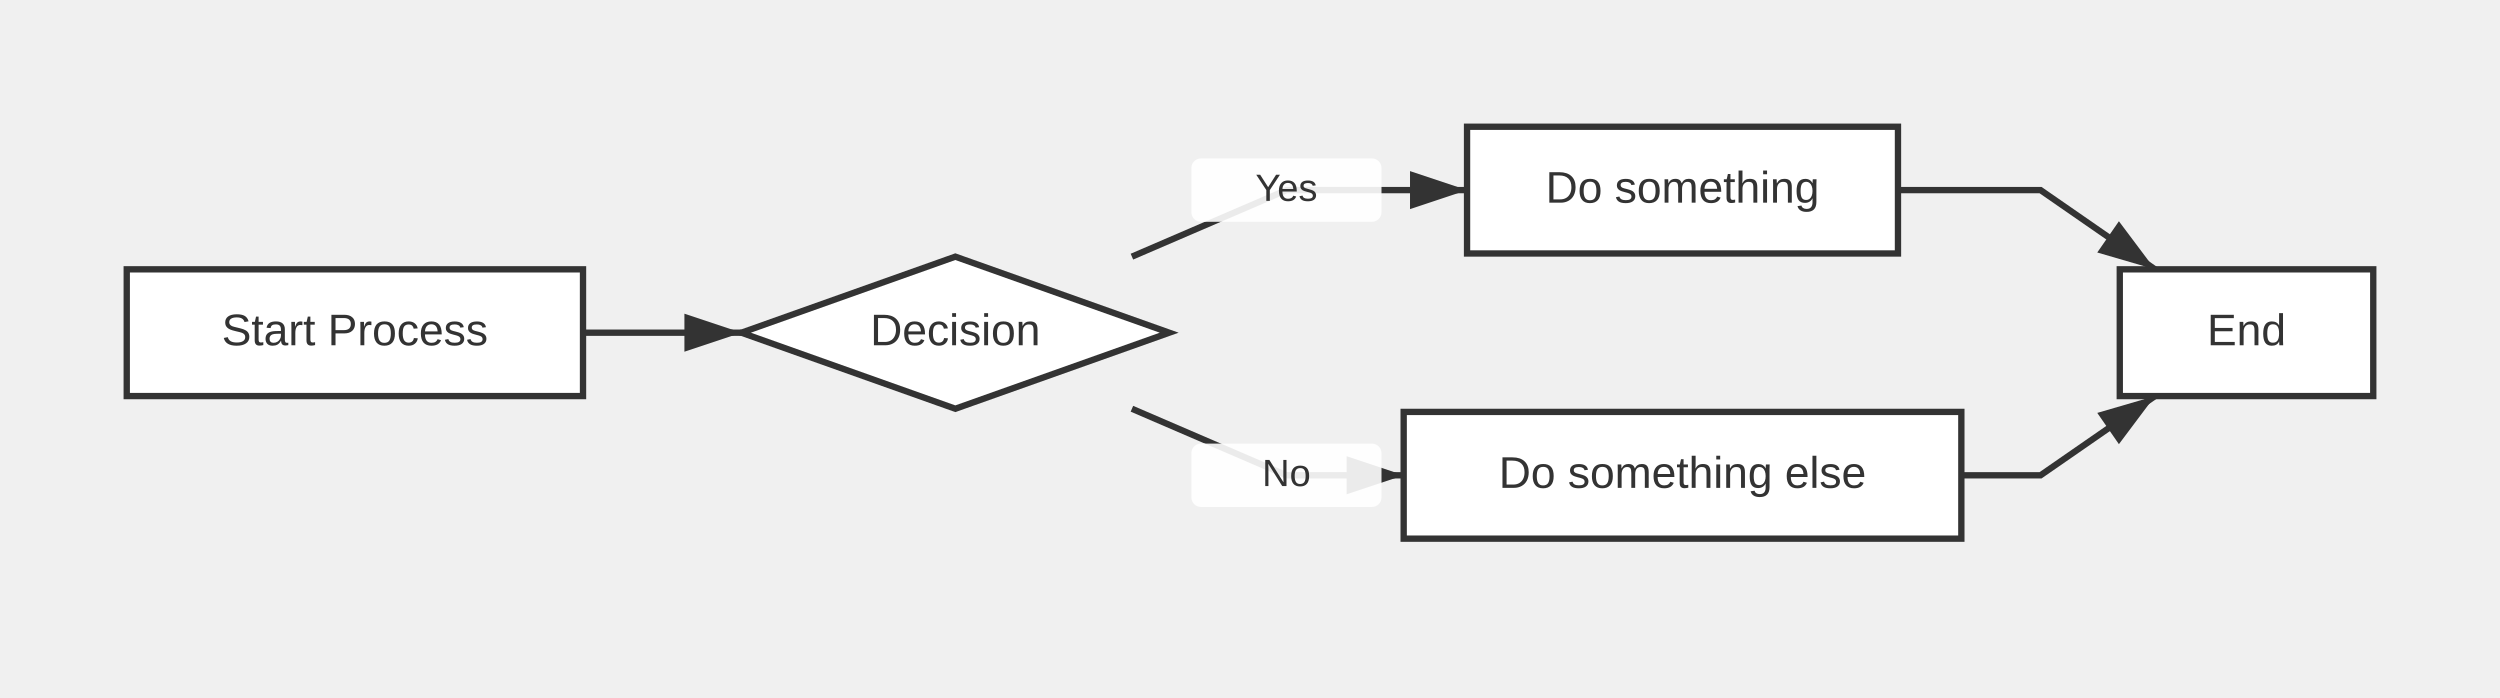
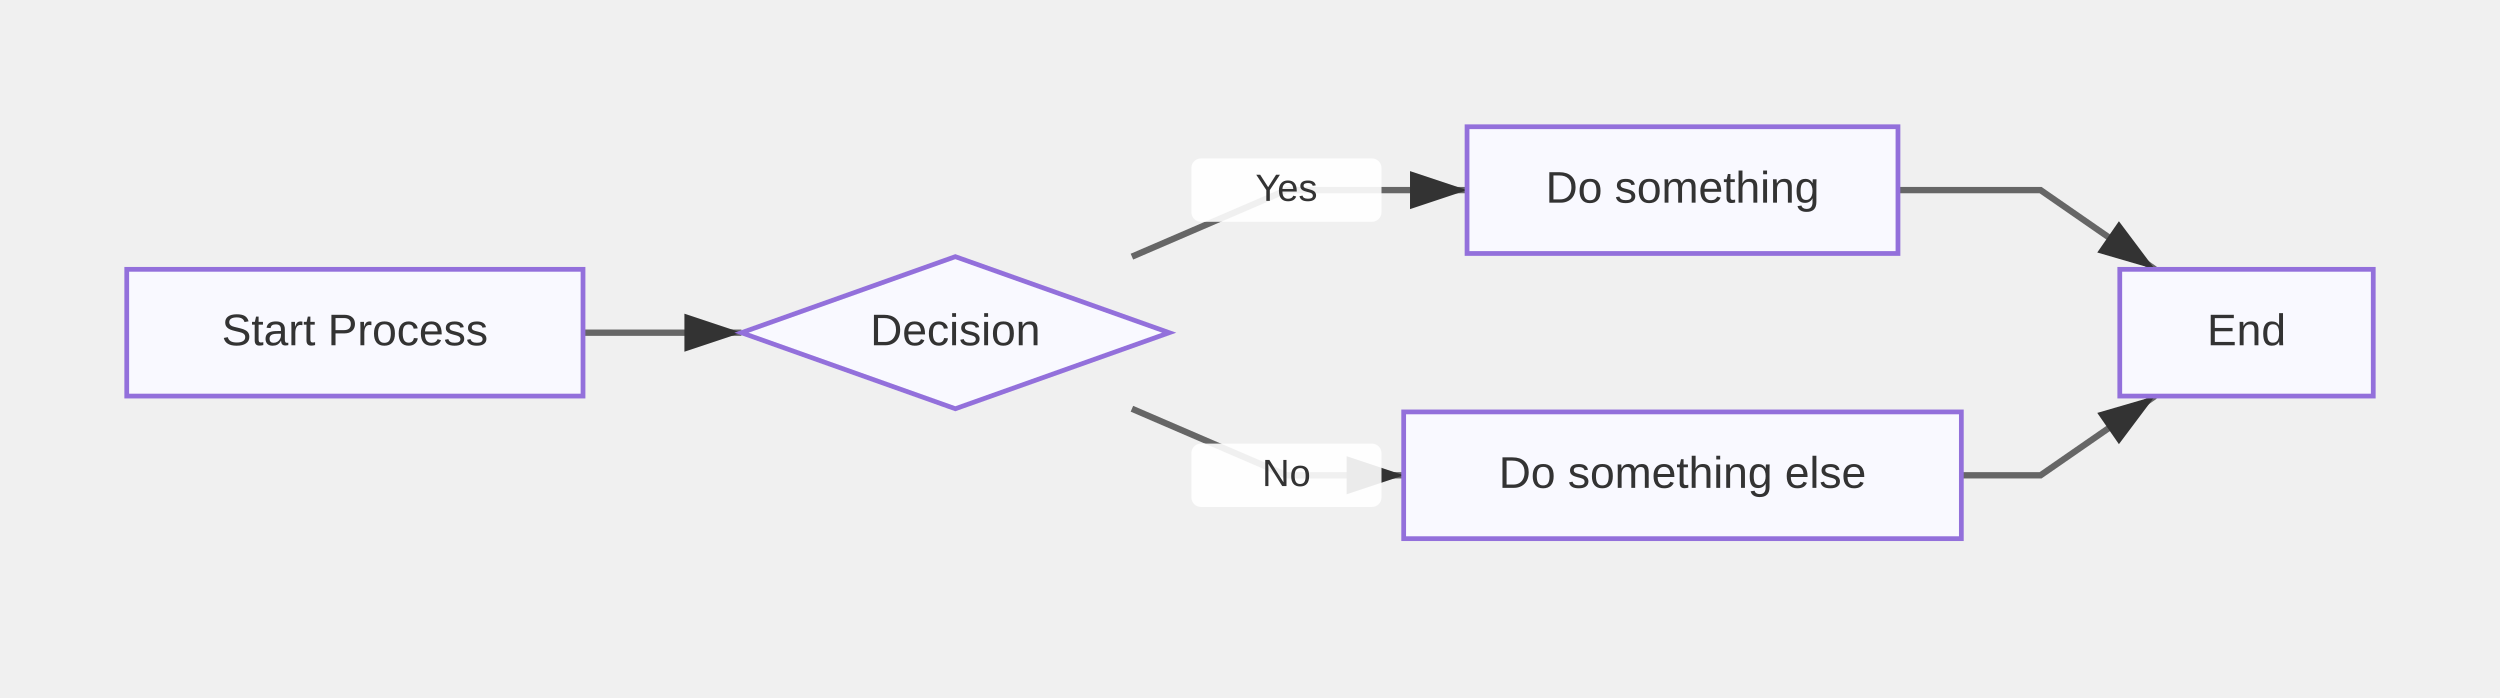
<svg xmlns="http://www.w3.org/2000/svg" width="789" height="220" viewBox="0 0 789 220">
  <defs>
    <marker id="arrow" markerWidth="10" markerHeight="10" refX="9" refY="3" orient="auto" markerUnits="strokeWidth">
      <path d="M0,0 L0,6 L9,3 z" fill="#333" />
    </marker>
    <marker id="circle-marker" markerWidth="6" markerHeight="6" refX="3" refY="3" orient="auto" markerUnits="strokeWidth">
      <circle cx="3" cy="3" r="3" fill="#333" />
    </marker>
  </defs>
-   <path d="M184,105 L209,105 L234,105" stroke="#333" stroke-width="2" fill="none" marker-end="url(#arrow)" />
+   <path d="M184,105 L209,105 L234,105" stroke="#666" stroke-width="2" fill="none" marker-end="url(#arrow)" />
  <g>
-     <path d="M357.233,81 L406,60 L463,60" stroke="#333" stroke-width="2" fill="none" marker-end="url(#arrow)" />
+     <path d="M357.233,81 L406,60 L463,60" stroke="#666" stroke-width="2" fill="none" marker-end="url(#arrow)" />
    <rect x="376" y="50" width="60" height="20" fill="white" opacity="0.9" rx="3" />
    <text x="406" y="60" text-anchor="middle" dominant-baseline="middle" font-family="Arial, sans-serif" font-size="12" fill="#333">Yes</text>
  </g>
  <g>
-     <path d="M357.233,129 L406,150 L443,150" stroke="#333" stroke-width="2" fill="none" marker-end="url(#arrow)" />
+     <path d="M357.233,129 L406,150 L443,150" stroke="#666" stroke-width="2" fill="none" marker-end="url(#arrow)" />
    <rect x="376" y="140" width="60" height="20" fill="white" opacity="0.9" rx="3" />
    <text x="406" y="150" text-anchor="middle" dominant-baseline="middle" font-family="Arial, sans-serif" font-size="12" fill="#333">No</text>
  </g>
-   <path d="M599,60 L644,60 L680.111,85" stroke="#333" stroke-width="2" fill="none" marker-end="url(#arrow)" />
-   <path d="M619,150 L644,150 L680.111,125" stroke="#333" stroke-width="2" fill="none" marker-end="url(#arrow)" />
+   <path d="M599,60 L644,60 L680.111,85" stroke="#666" stroke-width="2" fill="none" marker-end="url(#arrow)" />
+   <path d="M619,150 L644,150 L680.111,125" stroke="#666" stroke-width="2" fill="none" marker-end="url(#arrow)" />
  <g id="A">
-     <rect x="40" y="85" width="144" height="40" rx="0" ry="0" stroke="#333" stroke-width="2" fill="#fff" />
+     <rect x="40" y="85" width="144" height="40" rx="0" ry="0" stroke="#9370db" stroke-width="1.5" fill="#f9f9ff" />
    <text x="112" y="105" text-anchor="middle" dominant-baseline="middle" font-family="Arial, sans-serif" font-size="14" fill="#333">Start Process</text>
  </g>
  <g id="B">
-     <polygon points="301.5,81 369,105 301.5,129 234,105" stroke="#333" stroke-width="2" fill="#fff" />
+     <polygon points="301.5,81 369,105 301.5,129 234,105" stroke="#9370db" stroke-width="1.5" fill="#f9f9ff" />
    <text x="301.5" y="105" text-anchor="middle" dominant-baseline="middle" font-family="Arial, sans-serif" font-size="14" fill="#333">Decision</text>
  </g>
  <g id="C">
-     <rect x="463" y="40" width="136" height="40" rx="0" ry="0" stroke="#333" stroke-width="2" fill="#fff" />
+     <rect x="463" y="40" width="136" height="40" rx="0" ry="0" stroke="#9370db" stroke-width="1.5" fill="#f9f9ff" />
    <text x="531" y="60" text-anchor="middle" dominant-baseline="middle" font-family="Arial, sans-serif" font-size="14" fill="#333">Do something</text>
  </g>
  <g id="D">
-     <rect x="443" y="130" width="176" height="40" rx="0" ry="0" stroke="#333" stroke-width="2" fill="#fff" />
+     <rect x="443" y="130" width="176" height="40" rx="0" ry="0" stroke="#9370db" stroke-width="1.5" fill="#f9f9ff" />
    <text x="531" y="150" text-anchor="middle" dominant-baseline="middle" font-family="Arial, sans-serif" font-size="14" fill="#333">Do something else</text>
  </g>
  <g id="E">
-     <rect x="669" y="85" width="80" height="40" rx="0" ry="0" stroke="#333" stroke-width="2" fill="#fff" />
+     <rect x="669" y="85" width="80" height="40" rx="0" ry="0" stroke="#9370db" stroke-width="1.5" fill="#f9f9ff" />
    <text x="709" y="105" text-anchor="middle" dominant-baseline="middle" font-family="Arial, sans-serif" font-size="14" fill="#333">End</text>
  </g>
</svg>
